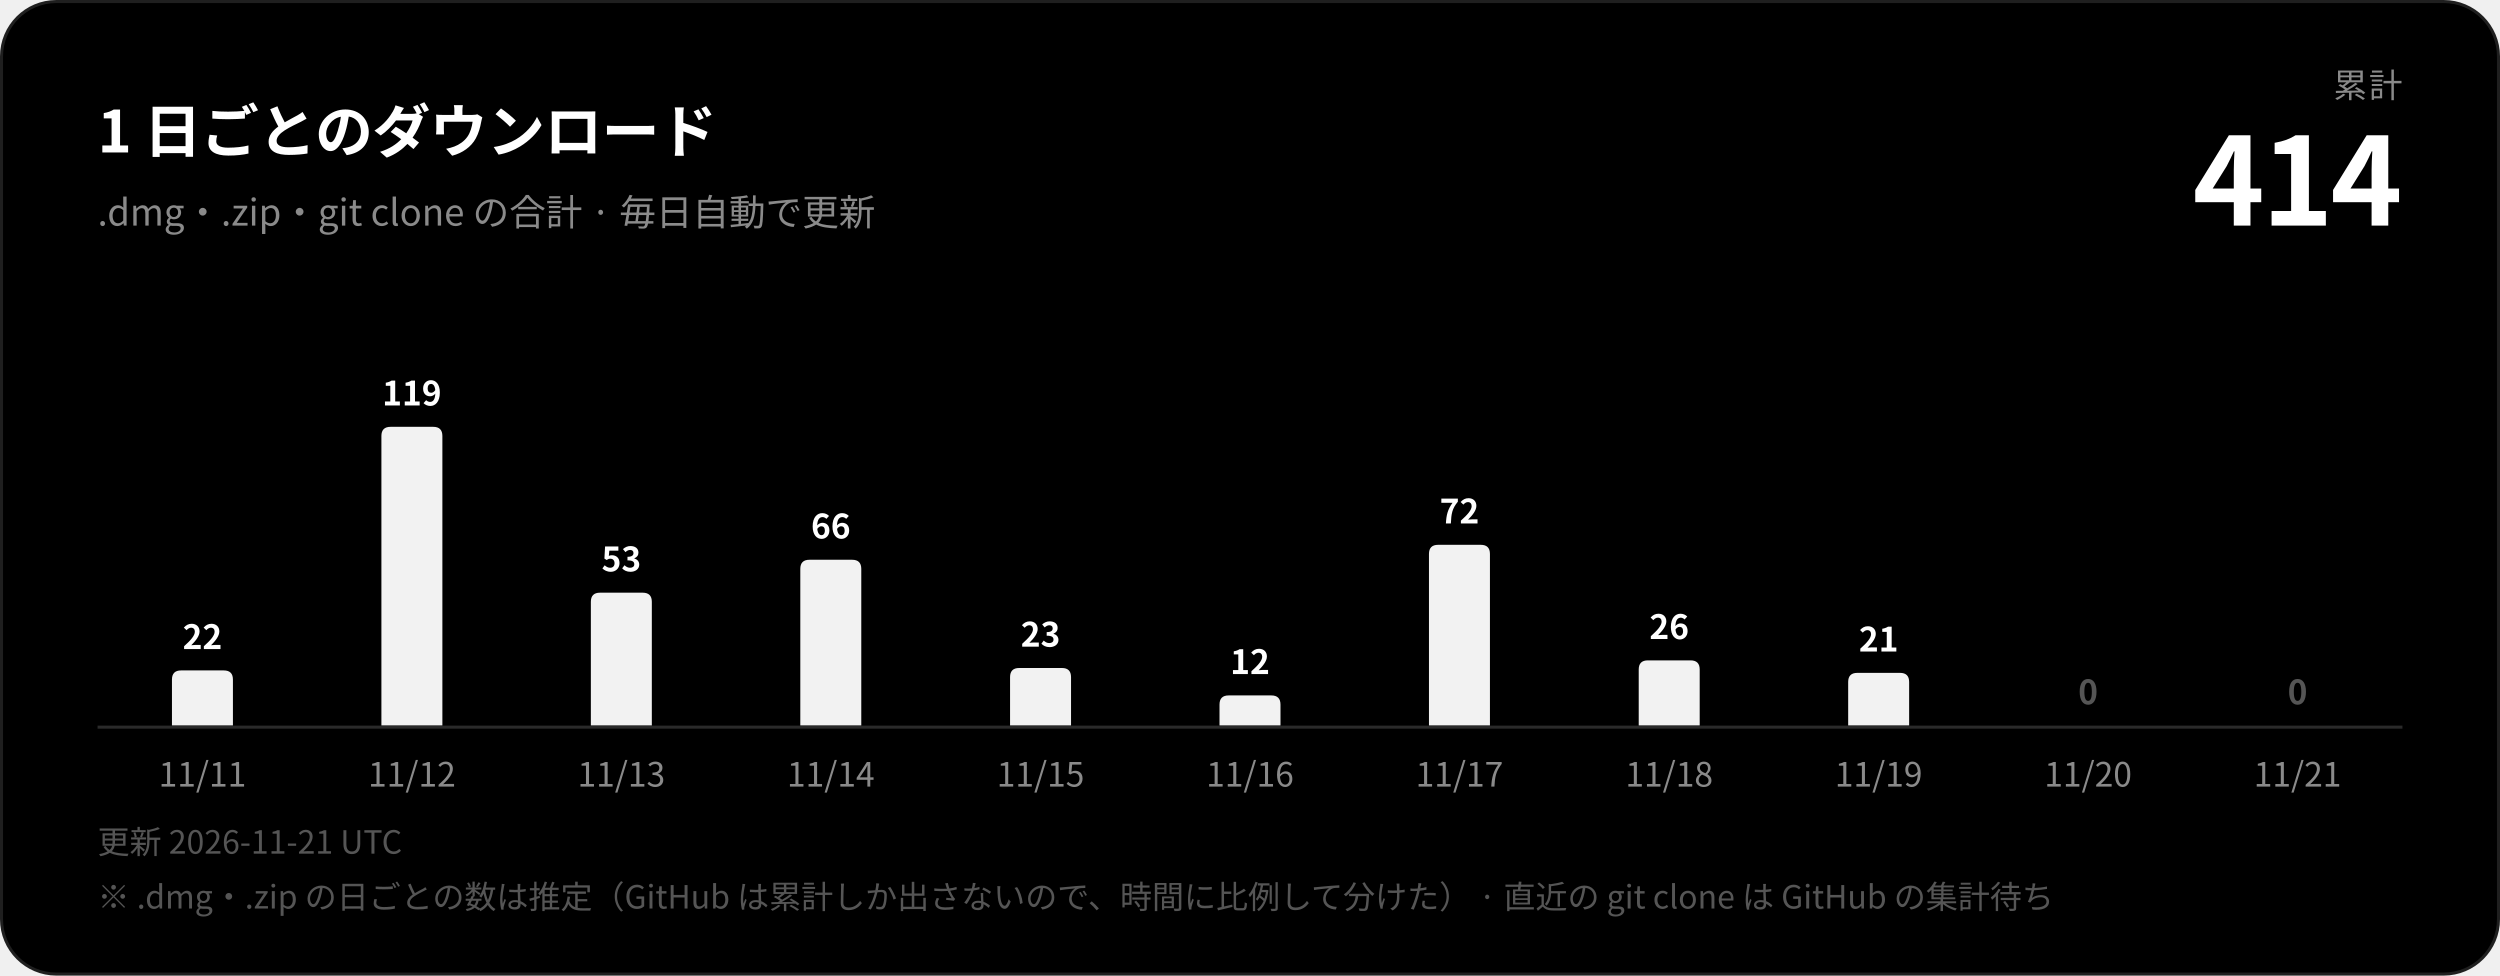
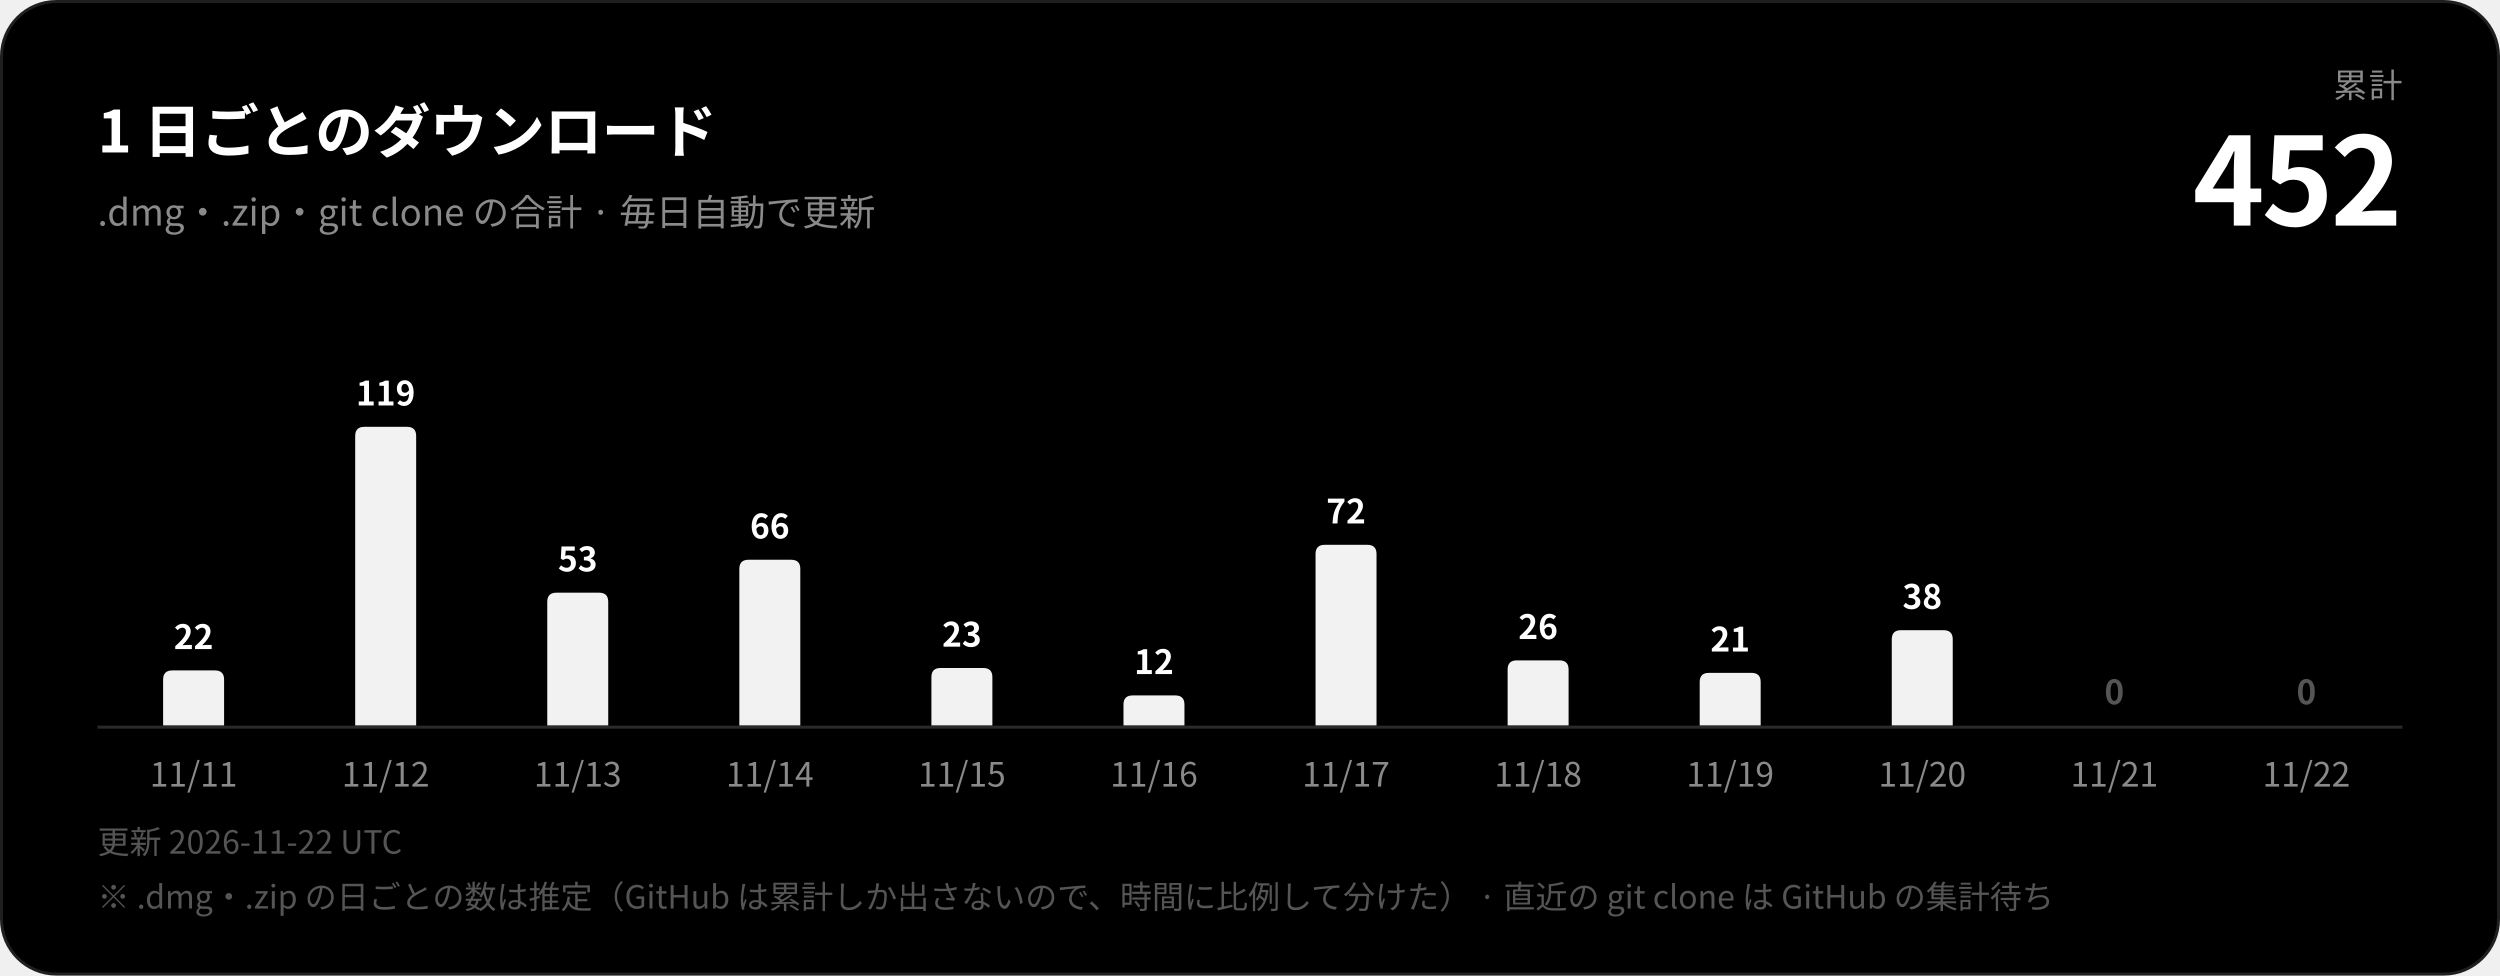
<svg xmlns="http://www.w3.org/2000/svg" width="820" height="320" viewBox="0 0 820 320" role="img" aria-label="1 日ごとのダウンロード">
  <rect x="0.5" y="0.5" width="819" height="319" rx="18" fill="#000000" stroke="#1f1f1f" />
  <g font-family="-apple-system, BlinkMacSystemFont, 'SF Pro Display', 'Segoe UI', 'Hiragino Sans', 'Hiragino Kaku Gothic ProN', 'Noto Sans CJK JP', 'Noto Sans JP', 'PingFang SC', 'Microsoft YaHei', sans-serif" style="font-variant-numeric: tabular-nums">
    <text x="32" y="50" font-size="19" font-weight="600" fill="#ffffff" letter-spacing="-0.2">1 日ごとのダウンロード</text>
    <text x="32" y="74" font-size="12" fill="#8a8a8a">.dmg・.zip・git clone の合計 · 毎日自動で更新</text>
    <text x="788" y="32" font-size="11" fill="#8a8a8a" text-anchor="end" letter-spacing="0.6">累計</text>
-     <text x="788" y="74" font-size="40" font-weight="700" fill="#ffffff" text-anchor="end" letter-spacing="-1">414</text>
-     <path d="M56.4,238.0V222.9Q56.4,219.9 59.4,219.9H73.4Q76.4,219.9 76.4,222.9V238.0Z" fill="#f2f2f2" />
-     <text x="66.4" y="212.9" font-size="11" font-weight="600" fill="#ffffff" text-anchor="middle">22</text>
-     <text x="66.4" y="258" font-size="11" fill="#8a8a8a" text-anchor="middle">11/11</text>
-     <path d="M125.1,238.0V143.0Q125.1,140.0 128.1,140.0H142.1Q145.1,140.0 145.1,143.0V238.0Z" fill="#f2f2f2" />
-     <text x="135.1" y="133.0" font-size="11" font-weight="600" fill="#ffffff" text-anchor="middle">119</text>
-     <text x="135.1" y="258" font-size="11" fill="#8a8a8a" text-anchor="middle">11/12</text>
-     <path d="M193.8,238.0V197.4Q193.8,194.4 196.8,194.4H210.8Q213.8,194.4 213.8,197.4V238.0Z" fill="#f2f2f2" />
-     <text x="203.8" y="187.4" font-size="11" font-weight="600" fill="#ffffff" text-anchor="middle">53</text>
-     <text x="203.8" y="258" font-size="11" fill="#8a8a8a" text-anchor="middle">11/13</text>
-     <path d="M262.5,238.0V186.6Q262.5,183.6 265.5,183.6H279.5Q282.5,183.6 282.5,186.6V238.0Z" fill="#f2f2f2" />
-     <text x="272.5" y="176.6" font-size="11" font-weight="600" fill="#ffffff" text-anchor="middle">66</text>
-     <text x="272.5" y="258" font-size="11" fill="#8a8a8a" text-anchor="middle">11/14</text>
-     <path d="M331.3,238.0V222.1Q331.3,219.1 334.3,219.1H348.3Q351.3,219.1 351.3,222.1V238.0Z" fill="#f2f2f2" />
-     <text x="341.3" y="212.1" font-size="11" font-weight="600" fill="#ffffff" text-anchor="middle">23</text>
-     <text x="341.3" y="258" font-size="11" fill="#8a8a8a" text-anchor="middle">11/15</text>
-     <path d="M400.0,238.0V231.1Q400.0,228.1 403.0,228.1H417.0Q420.0,228.1 420.0,231.1V238.0Z" fill="#f2f2f2" />
-     <text x="410.0" y="221.1" font-size="11" font-weight="600" fill="#ffffff" text-anchor="middle">12</text>
-     <text x="410.0" y="258" font-size="11" fill="#8a8a8a" text-anchor="middle">11/16</text>
-     <path d="M468.7,238.0V181.7Q468.7,178.7 471.7,178.7H485.7Q488.7,178.7 488.7,181.7V238.0Z" fill="#f2f2f2" />
-     <text x="478.7" y="171.7" font-size="11" font-weight="600" fill="#ffffff" text-anchor="middle">72</text>
-     <text x="478.7" y="258" font-size="11" fill="#8a8a8a" text-anchor="middle">11/17</text>
-     <path d="M537.5,238.0V219.6Q537.5,216.6 540.5,216.6H554.5Q557.5,216.6 557.5,219.6V238.0Z" fill="#f2f2f2" />
-     <text x="547.5" y="209.6" font-size="11" font-weight="600" fill="#ffffff" text-anchor="middle">26</text>
-     <text x="547.5" y="258" font-size="11" fill="#8a8a8a" text-anchor="middle">11/18</text>
-     <path d="M606.2,238.0V223.7Q606.2,220.7 609.2,220.7H623.2Q626.2,220.7 626.2,223.7V238.0Z" fill="#f2f2f2" />
-     <text x="616.2" y="213.7" font-size="11" font-weight="600" fill="#ffffff" text-anchor="middle">21</text>
-     <text x="616.2" y="258" font-size="11" fill="#8a8a8a" text-anchor="middle">11/19</text>
-     <text x="684.9" y="231.0" font-size="11" font-weight="600" fill="#555555" text-anchor="middle">0</text>
-     <text x="684.9" y="258" font-size="11" fill="#8a8a8a" text-anchor="middle">11/20</text>
-     <text x="753.6" y="231.0" font-size="11" font-weight="600" fill="#555555" text-anchor="middle">0</text>
-     <text x="753.6" y="258" font-size="11" fill="#8a8a8a" text-anchor="middle">11/21</text>
+     <text x="788" y="74" font-size="40" font-weight="700" fill="#ffffff" text-anchor="end" letter-spacing="-1">452</text>
+     <path d="M53.5,238.0V222.9Q53.5,219.9 56.5,219.9H70.5Q73.5,219.9 73.5,222.9V238.0Z" fill="#f2f2f2" />
+     <text x="63.5" y="212.9" font-size="11" font-weight="600" fill="#ffffff" text-anchor="middle">22</text>
+     <text x="63.5" y="258" font-size="11" fill="#8a8a8a" text-anchor="middle">11/11</text>
+     <path d="M116.5,238.0V143.0Q116.5,140.0 119.5,140.0H133.5Q136.5,140.0 136.5,143.0V238.0Z" fill="#f2f2f2" />
+     <text x="126.5" y="133.0" font-size="11" font-weight="600" fill="#ffffff" text-anchor="middle">119</text>
+     <text x="126.5" y="258" font-size="11" fill="#8a8a8a" text-anchor="middle">11/12</text>
+     <path d="M179.5,238.0V197.4Q179.5,194.4 182.5,194.4H196.5Q199.5,194.4 199.5,197.4V238.0Z" fill="#f2f2f2" />
+     <text x="189.5" y="187.4" font-size="11" font-weight="600" fill="#ffffff" text-anchor="middle">53</text>
+     <text x="189.5" y="258" font-size="11" fill="#8a8a8a" text-anchor="middle">11/13</text>
+     <path d="M242.5,238.0V186.6Q242.5,183.6 245.5,183.6H259.5Q262.5,183.6 262.5,186.6V238.0Z" fill="#f2f2f2" />
+     <text x="252.5" y="176.6" font-size="11" font-weight="600" fill="#ffffff" text-anchor="middle">66</text>
+     <text x="252.5" y="258" font-size="11" fill="#8a8a8a" text-anchor="middle">11/14</text>
+     <path d="M305.5,238.0V222.1Q305.5,219.1 308.5,219.1H322.5Q325.5,219.1 325.5,222.1V238.0Z" fill="#f2f2f2" />
+     <text x="315.5" y="212.1" font-size="11" font-weight="600" fill="#ffffff" text-anchor="middle">23</text>
+     <text x="315.5" y="258" font-size="11" fill="#8a8a8a" text-anchor="middle">11/15</text>
+     <path d="M368.5,238.0V231.1Q368.5,228.1 371.5,228.1H385.5Q388.5,228.1 388.5,231.1V238.0Z" fill="#f2f2f2" />
+     <text x="378.5" y="221.1" font-size="11" font-weight="600" fill="#ffffff" text-anchor="middle">12</text>
+     <text x="378.5" y="258" font-size="11" fill="#8a8a8a" text-anchor="middle">11/16</text>
+     <path d="M431.5,238.0V181.7Q431.5,178.7 434.5,178.7H448.5Q451.5,178.7 451.5,181.7V238.0Z" fill="#f2f2f2" />
+     <text x="441.5" y="171.7" font-size="11" font-weight="600" fill="#ffffff" text-anchor="middle">72</text>
+     <text x="441.5" y="258" font-size="11" fill="#8a8a8a" text-anchor="middle">11/17</text>
+     <path d="M494.5,238.0V219.6Q494.5,216.6 497.5,216.6H511.5Q514.5,216.6 514.5,219.6V238.0Z" fill="#f2f2f2" />
+     <text x="504.5" y="209.6" font-size="11" font-weight="600" fill="#ffffff" text-anchor="middle">26</text>
+     <text x="504.5" y="258" font-size="11" fill="#8a8a8a" text-anchor="middle">11/18</text>
+     <path d="M557.5,238.0V223.7Q557.5,220.7 560.5,220.7H574.5Q577.5,220.7 577.5,223.7V238.0Z" fill="#f2f2f2" />
+     <text x="567.5" y="213.7" font-size="11" font-weight="600" fill="#ffffff" text-anchor="middle">21</text>
+     <text x="567.5" y="258" font-size="11" fill="#8a8a8a" text-anchor="middle">11/19</text>
+     <path d="M620.5,238.0V209.7Q620.5,206.7 623.5,206.7H637.5Q640.5,206.7 640.5,209.7V238.0Z" fill="#f2f2f2" />
+     <text x="630.5" y="199.7" font-size="11" font-weight="600" fill="#ffffff" text-anchor="middle">38</text>
+     <text x="630.5" y="258" font-size="11" fill="#8a8a8a" text-anchor="middle">11/20</text>
+     <text x="693.5" y="231.0" font-size="11" font-weight="600" fill="#555555" text-anchor="middle">0</text>
+     <text x="693.5" y="258" font-size="11" fill="#8a8a8a" text-anchor="middle">11/21</text>
+     <text x="756.5" y="231.0" font-size="11" font-weight="600" fill="#555555" text-anchor="middle">0</text>
+     <text x="756.5" y="258" font-size="11" fill="#8a8a8a" text-anchor="middle">11/22</text>
    <line x1="32" y1="238.5" x2="788" y2="238.5" stroke="#2a2a2a" stroke-width="1" />
-     <text x="32" y="280" font-size="10.5" fill="#555555">更新 2026-11-21 UTC</text>
+     <text x="32" y="280" font-size="10.5" fill="#555555">更新 2026-11-22 UTC</text>
    <text x="32" y="298" font-size="10.5" fill="#555555">※ .dmg・.zip の日ごとの数は推定（GitHub は累計しか出さないので、時間に比例して分けた） · 直近の git clone は GitHub の集計待ち</text>
  </g>
</svg>
